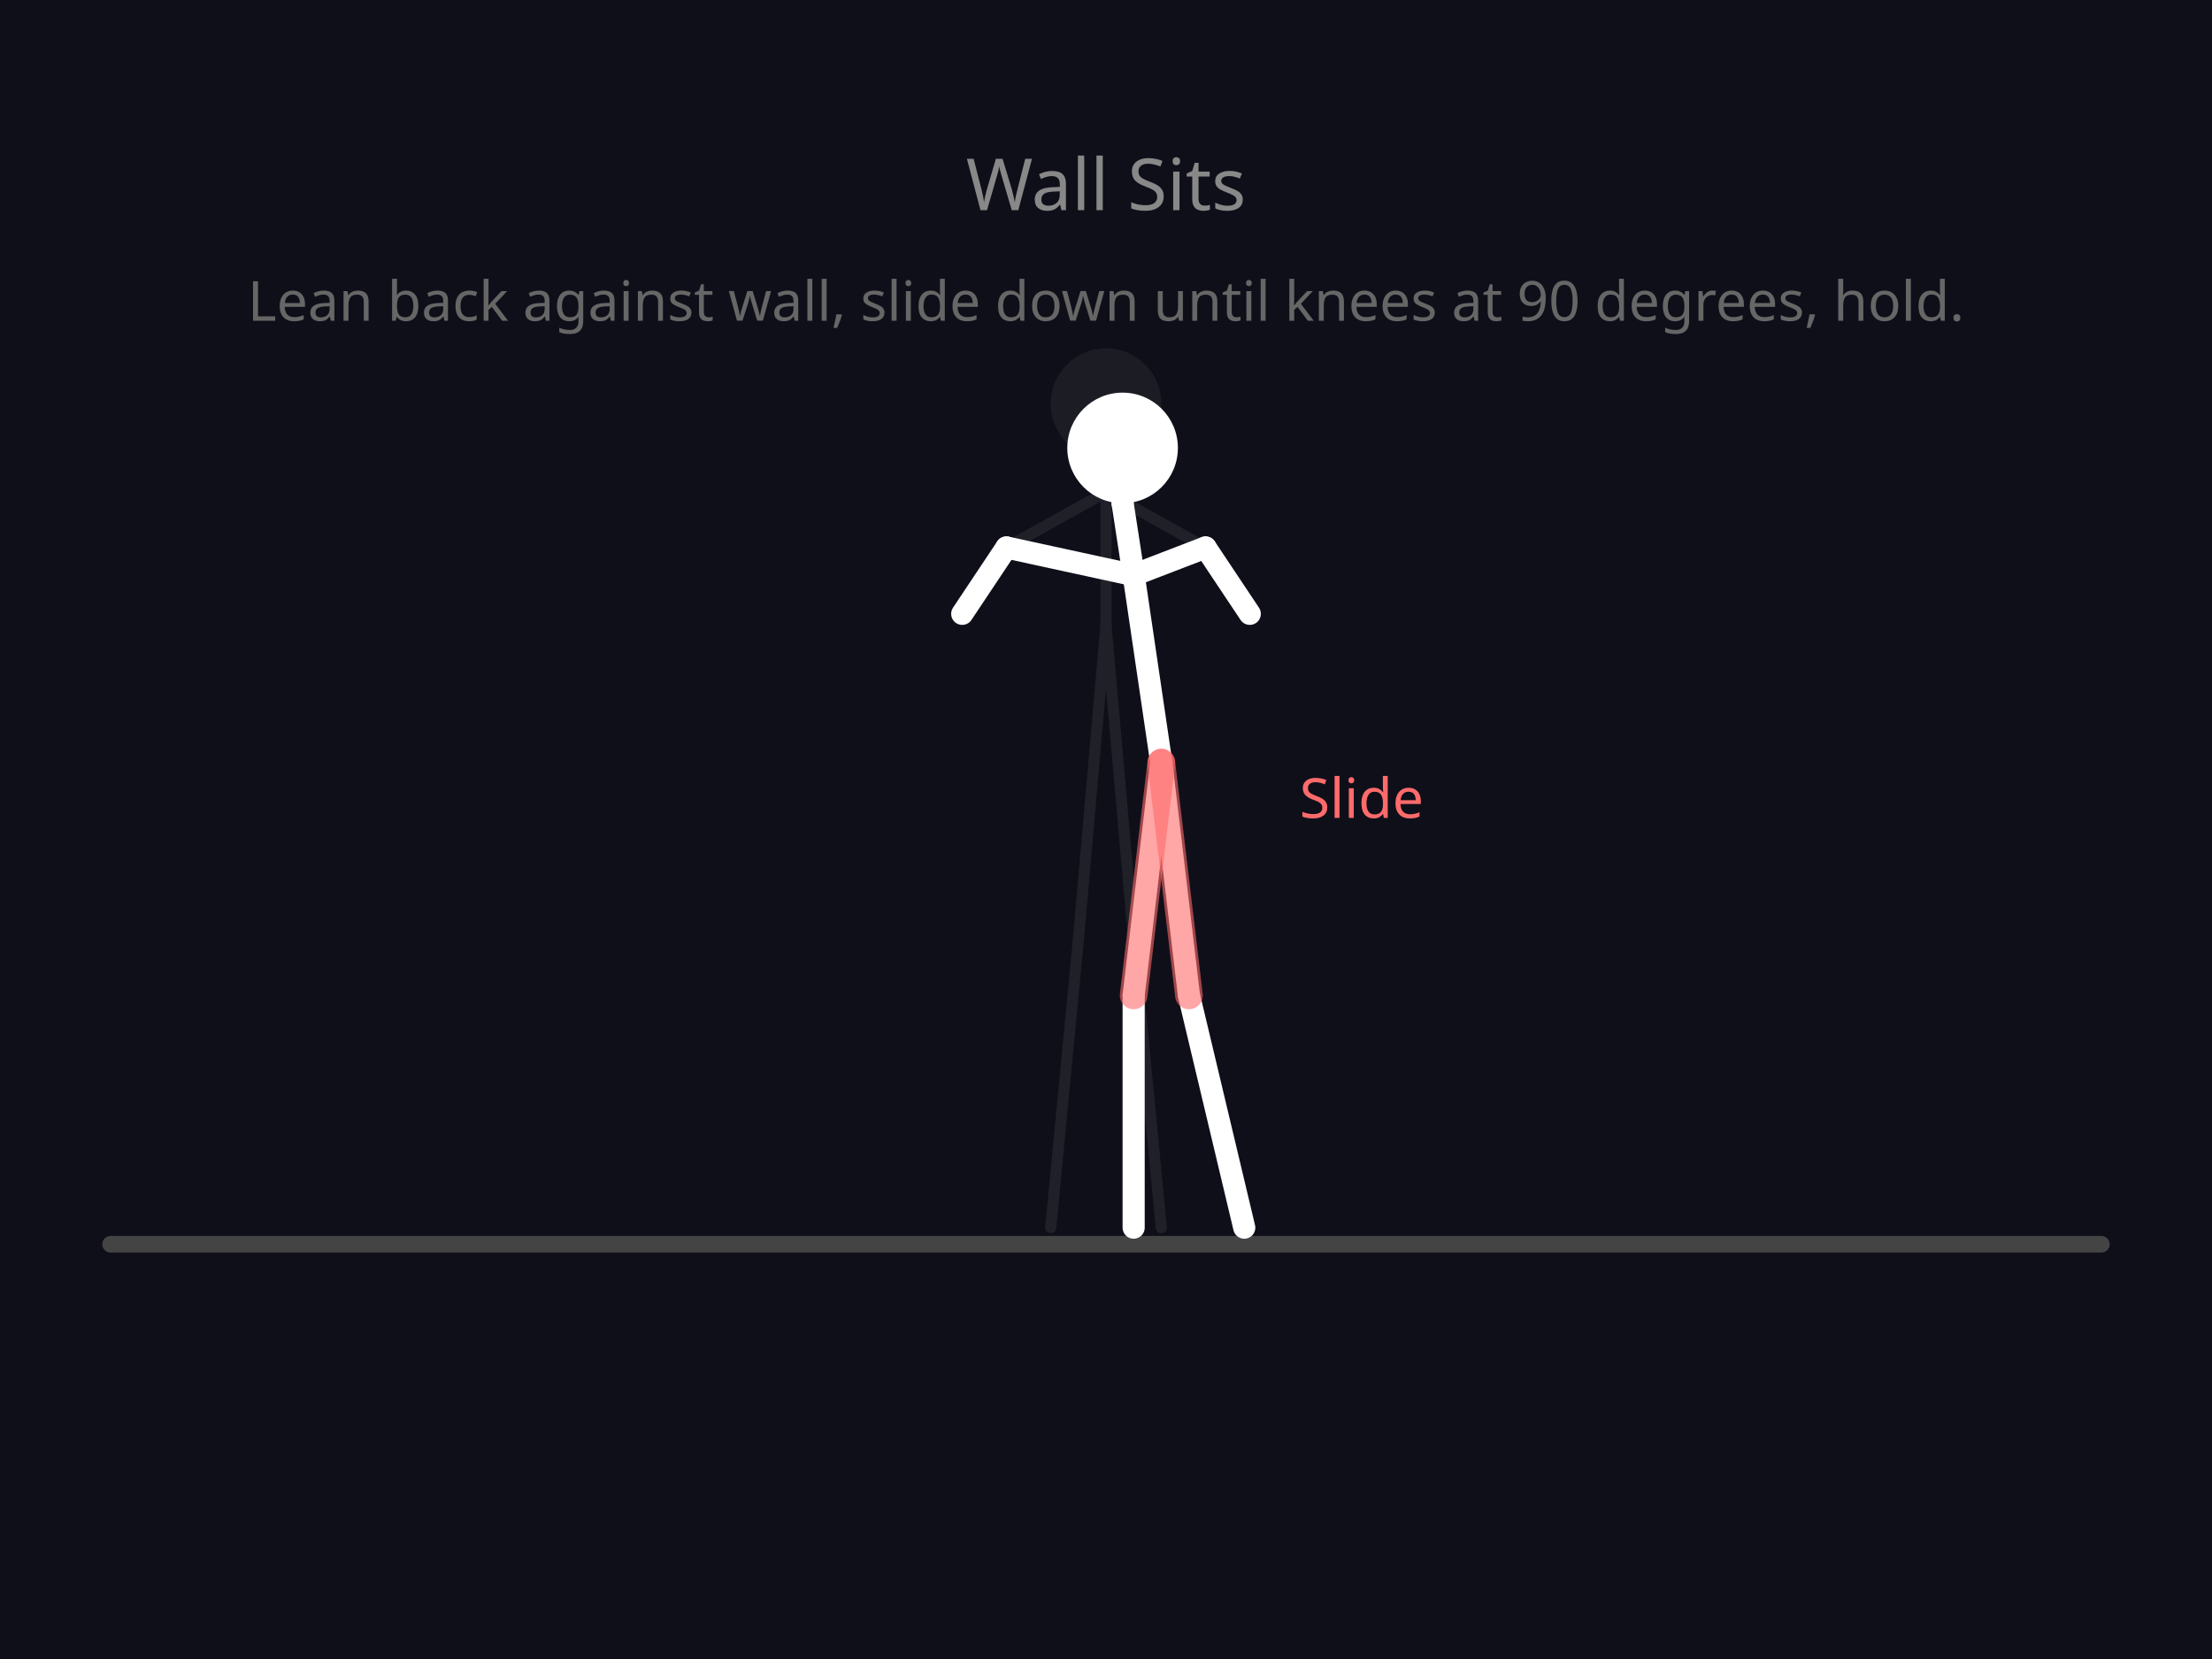
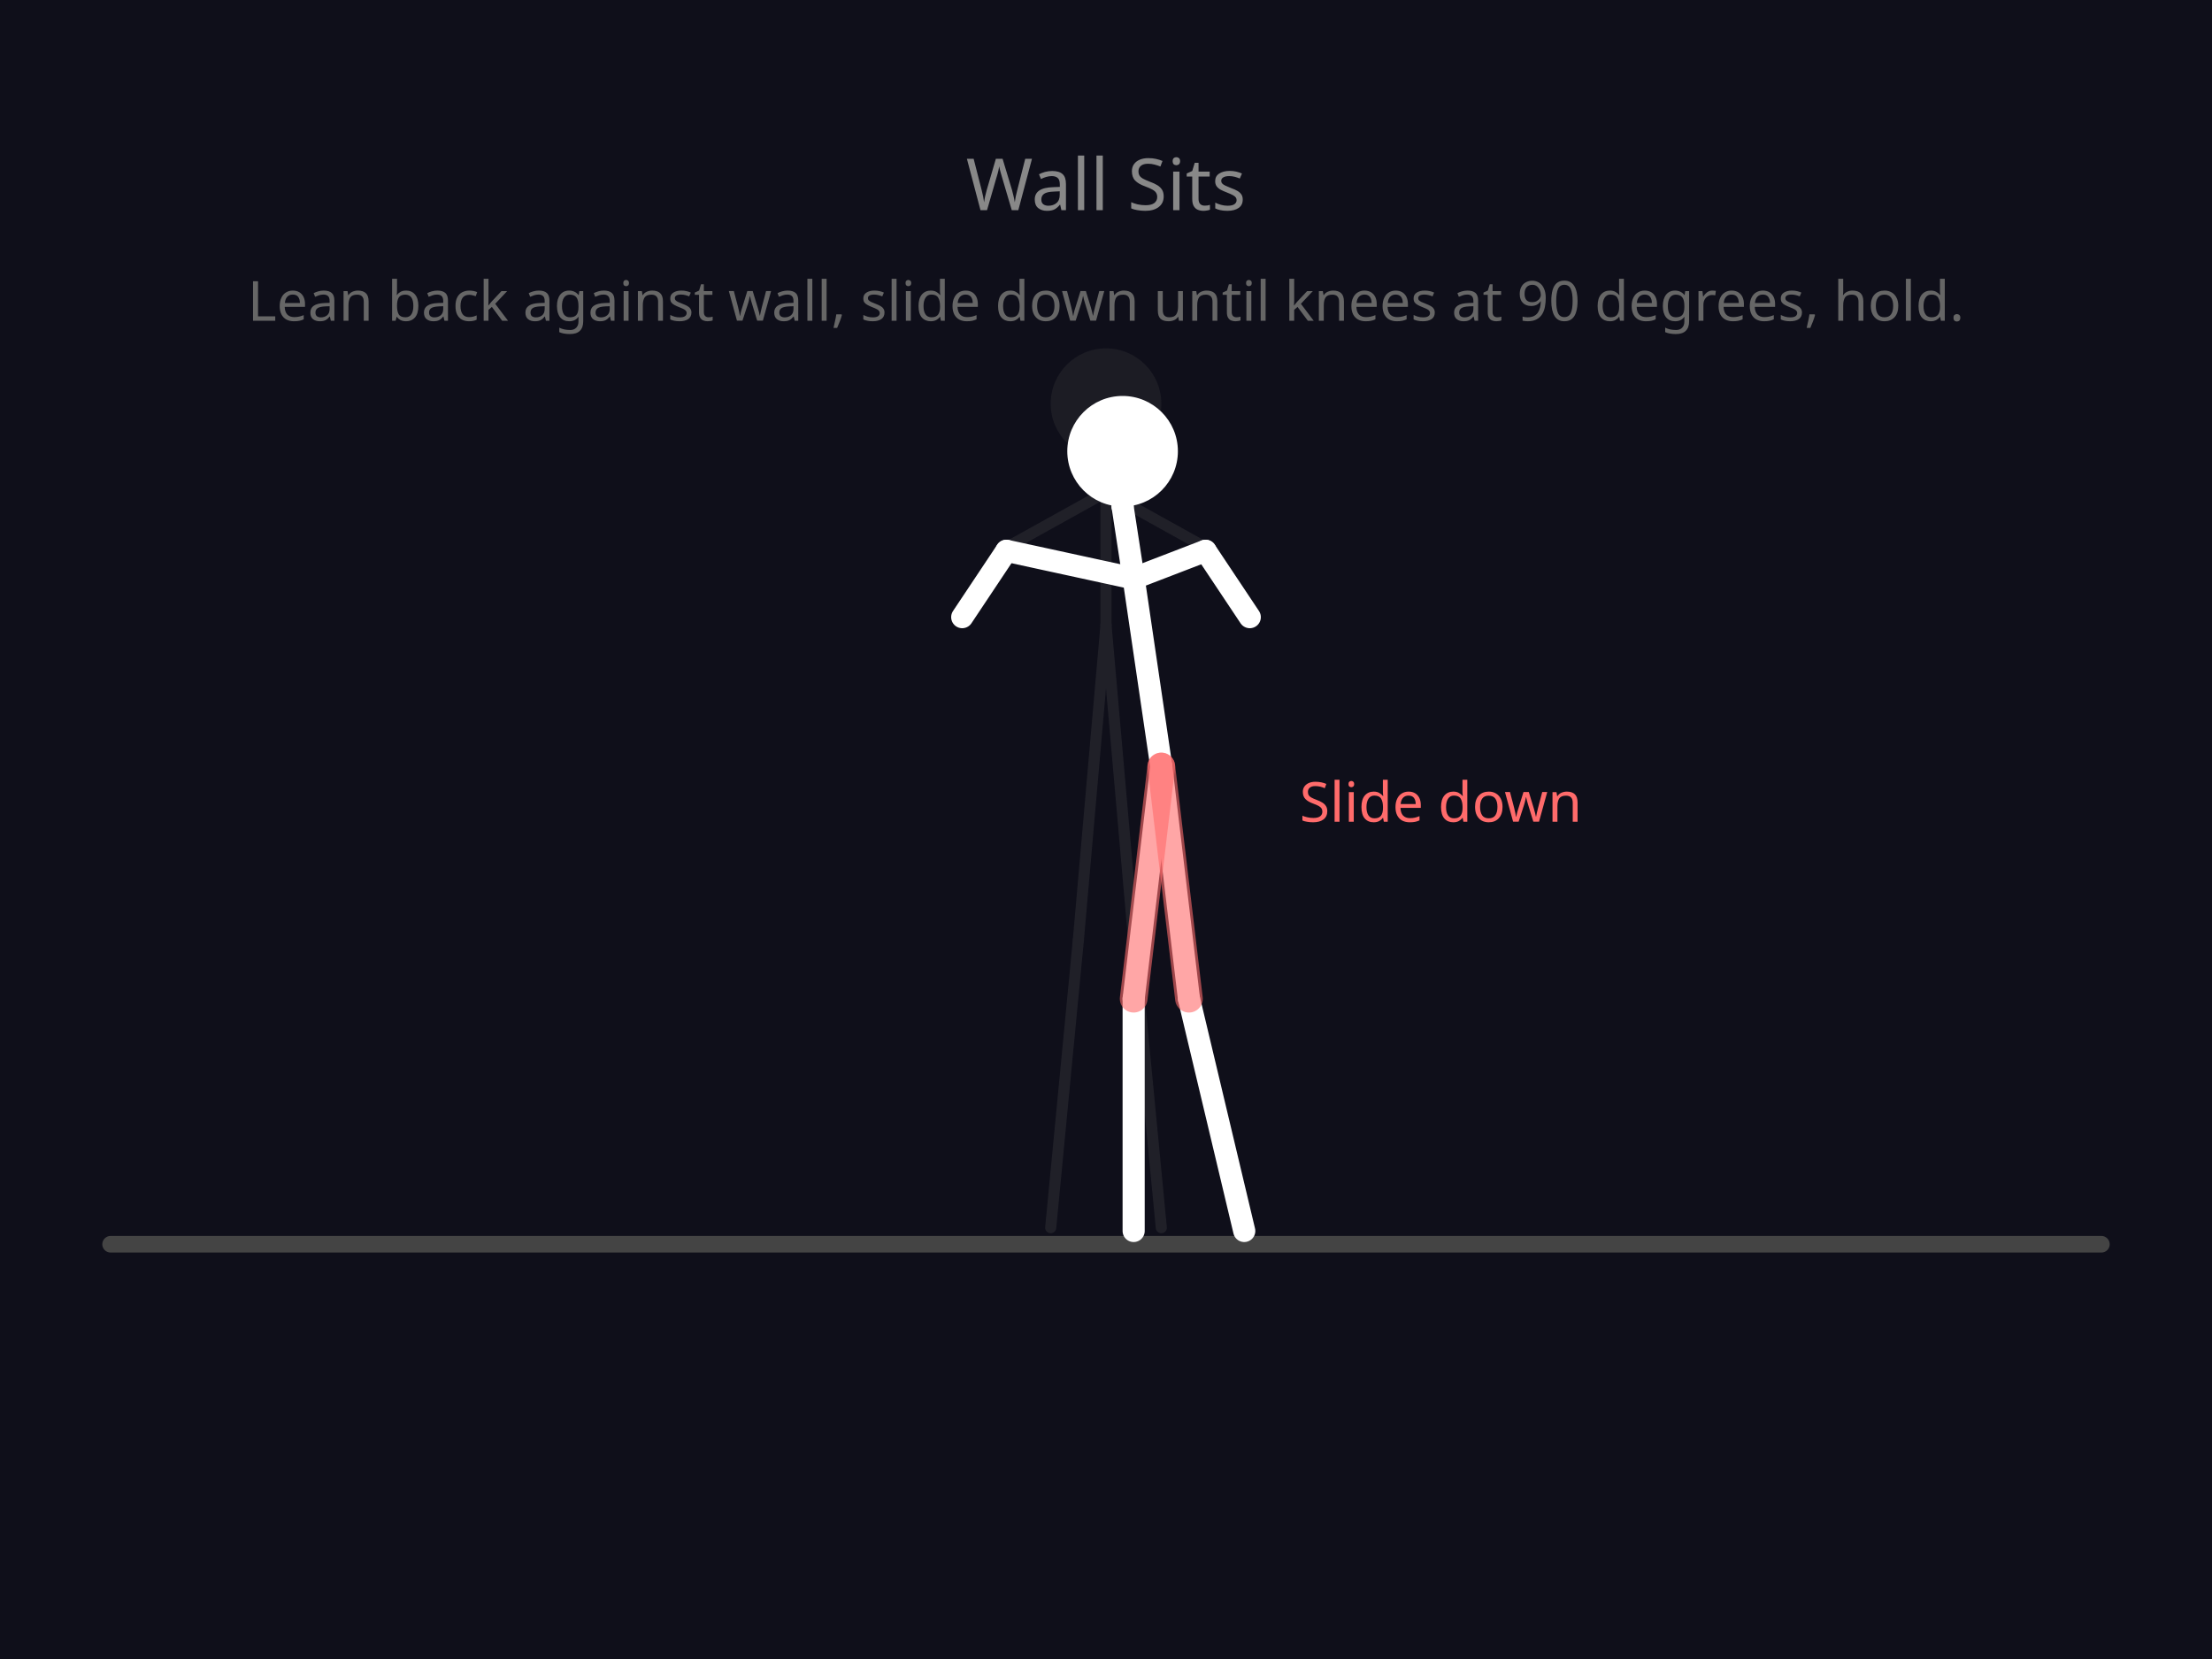
<svg xmlns="http://www.w3.org/2000/svg" viewBox="0 0 400 300">
  <rect width="400" height="300" fill="#0f0f1a" />
  <line x1="20" y1="225" x2="380" y2="225" stroke="#444" stroke-width="3" stroke-linecap="round" />
  <text x="200" y="38" fill="#888" font-size="13" font-family="sans-serif" text-anchor="middle">Wall Sits</text>
  <text x="200" y="58" fill="#666" font-size="10" font-family="sans-serif" text-anchor="middle">Lean back against wall, slide down until knees at 90 degrees, hold.</text>
  <g stroke="#555" stroke-width="2" fill="none" stroke-linecap="round" stroke-linejoin="round" opacity="0.25">
    <circle cx="200" cy="73" r="10" fill="#444" stroke="none" />
    <line x1="200" y1="73" x2="200" y2="81" />
    <line x1="200" y1="81" x2="200" y2="89" />
    <line x1="200" y1="89" x2="200" y2="113" />
    <line x1="200" y1="89" x2="182" y2="99" />
    <line x1="182" y1="99" x2="174" y2="111" />
    <line x1="200" y1="89" x2="218" y2="99" />
    <line x1="218" y1="99" x2="226" y2="111" />
    <line x1="200" y1="113" x2="195" y2="170" />
    <line x1="195" y1="170" x2="190" y2="222" />
    <line x1="200" y1="113" x2="205" y2="170" />
    <line x1="205" y1="170" x2="210" y2="222" />
  </g>
  <g stroke="#FFF" stroke-width="4" fill="none" stroke-linecap="round" stroke-linejoin="round">
-     <circle cx="203" cy="81" r="10" fill="#FFF" stroke="none" />
-     <line x1="203" y1="81" x2="203" y2="91" />
-     <line x1="203" y1="91" x2="205" y2="104" />
-     <line x1="205" y1="104" x2="210" y2="137.9" />
-     <line x1="205" y1="104" x2="182" y2="99" />
-     <line x1="182" y1="99" x2="174" y2="111" />
-     <line x1="205" y1="104" x2="218" y2="99" />
-     <line x1="218" y1="99" x2="226" y2="111" />
-     <line x1="210" y1="137.9" x2="205" y2="180" />
-     <line x1="205" y1="180" x2="205" y2="222" />
-     <line x1="210" y1="137.9" x2="215" y2="180" />
-     <line x1="215" y1="180" x2="225" y2="222" />
-     <line x1="210" y1="137.9" x2="205" y2="180" stroke="#FF6B6B" stroke-width="5" opacity="0.6" />
-     <line x1="210" y1="137.9" x2="215" y2="180" stroke="#FF6B6B" stroke-width="5" opacity="0.6" />
+     <circle cx="203" cy="81.6" r="10" fill="#FFF" stroke="none" />
+     <line x1="203" y1="81.6" x2="203" y2="91.6" />
+     <line x1="203" y1="91.6" x2="205" y2="104.6" />
+     <line x1="205" y1="104.6" x2="210" y2="138.6" />
+     <line x1="205" y1="104.6" x2="182" y2="99.6" />
+     <line x1="182" y1="99.6" x2="174" y2="111.6" />
+     <line x1="205" y1="104.6" x2="218" y2="99.6" />
+     <line x1="218" y1="99.6" x2="226" y2="111.6" />
+     <line x1="210" y1="138.6" x2="205" y2="180.6" />
+     <line x1="205" y1="180.6" x2="205" y2="222.6" />
+     <line x1="210" y1="138.6" x2="215" y2="180.6" />
+     <line x1="215" y1="180.6" x2="225" y2="222.6" />
+     <line x1="210" y1="138.6" x2="205" y2="180.6" stroke="#FF6B6B" stroke-width="5" opacity="0.6" />
+     <line x1="210" y1="138.6" x2="215" y2="180.6" stroke="#FF6B6B" stroke-width="5" opacity="0.6" />
  </g>
-   <text x="235" y="147.9" fill="#FF6B6B" font-size="10" font-family="sans-serif">Slide</text>
+   <text x="235" y="148.6" fill="#FF6B6B" font-size="10" font-family="sans-serif">Slide down</text>
</svg>
